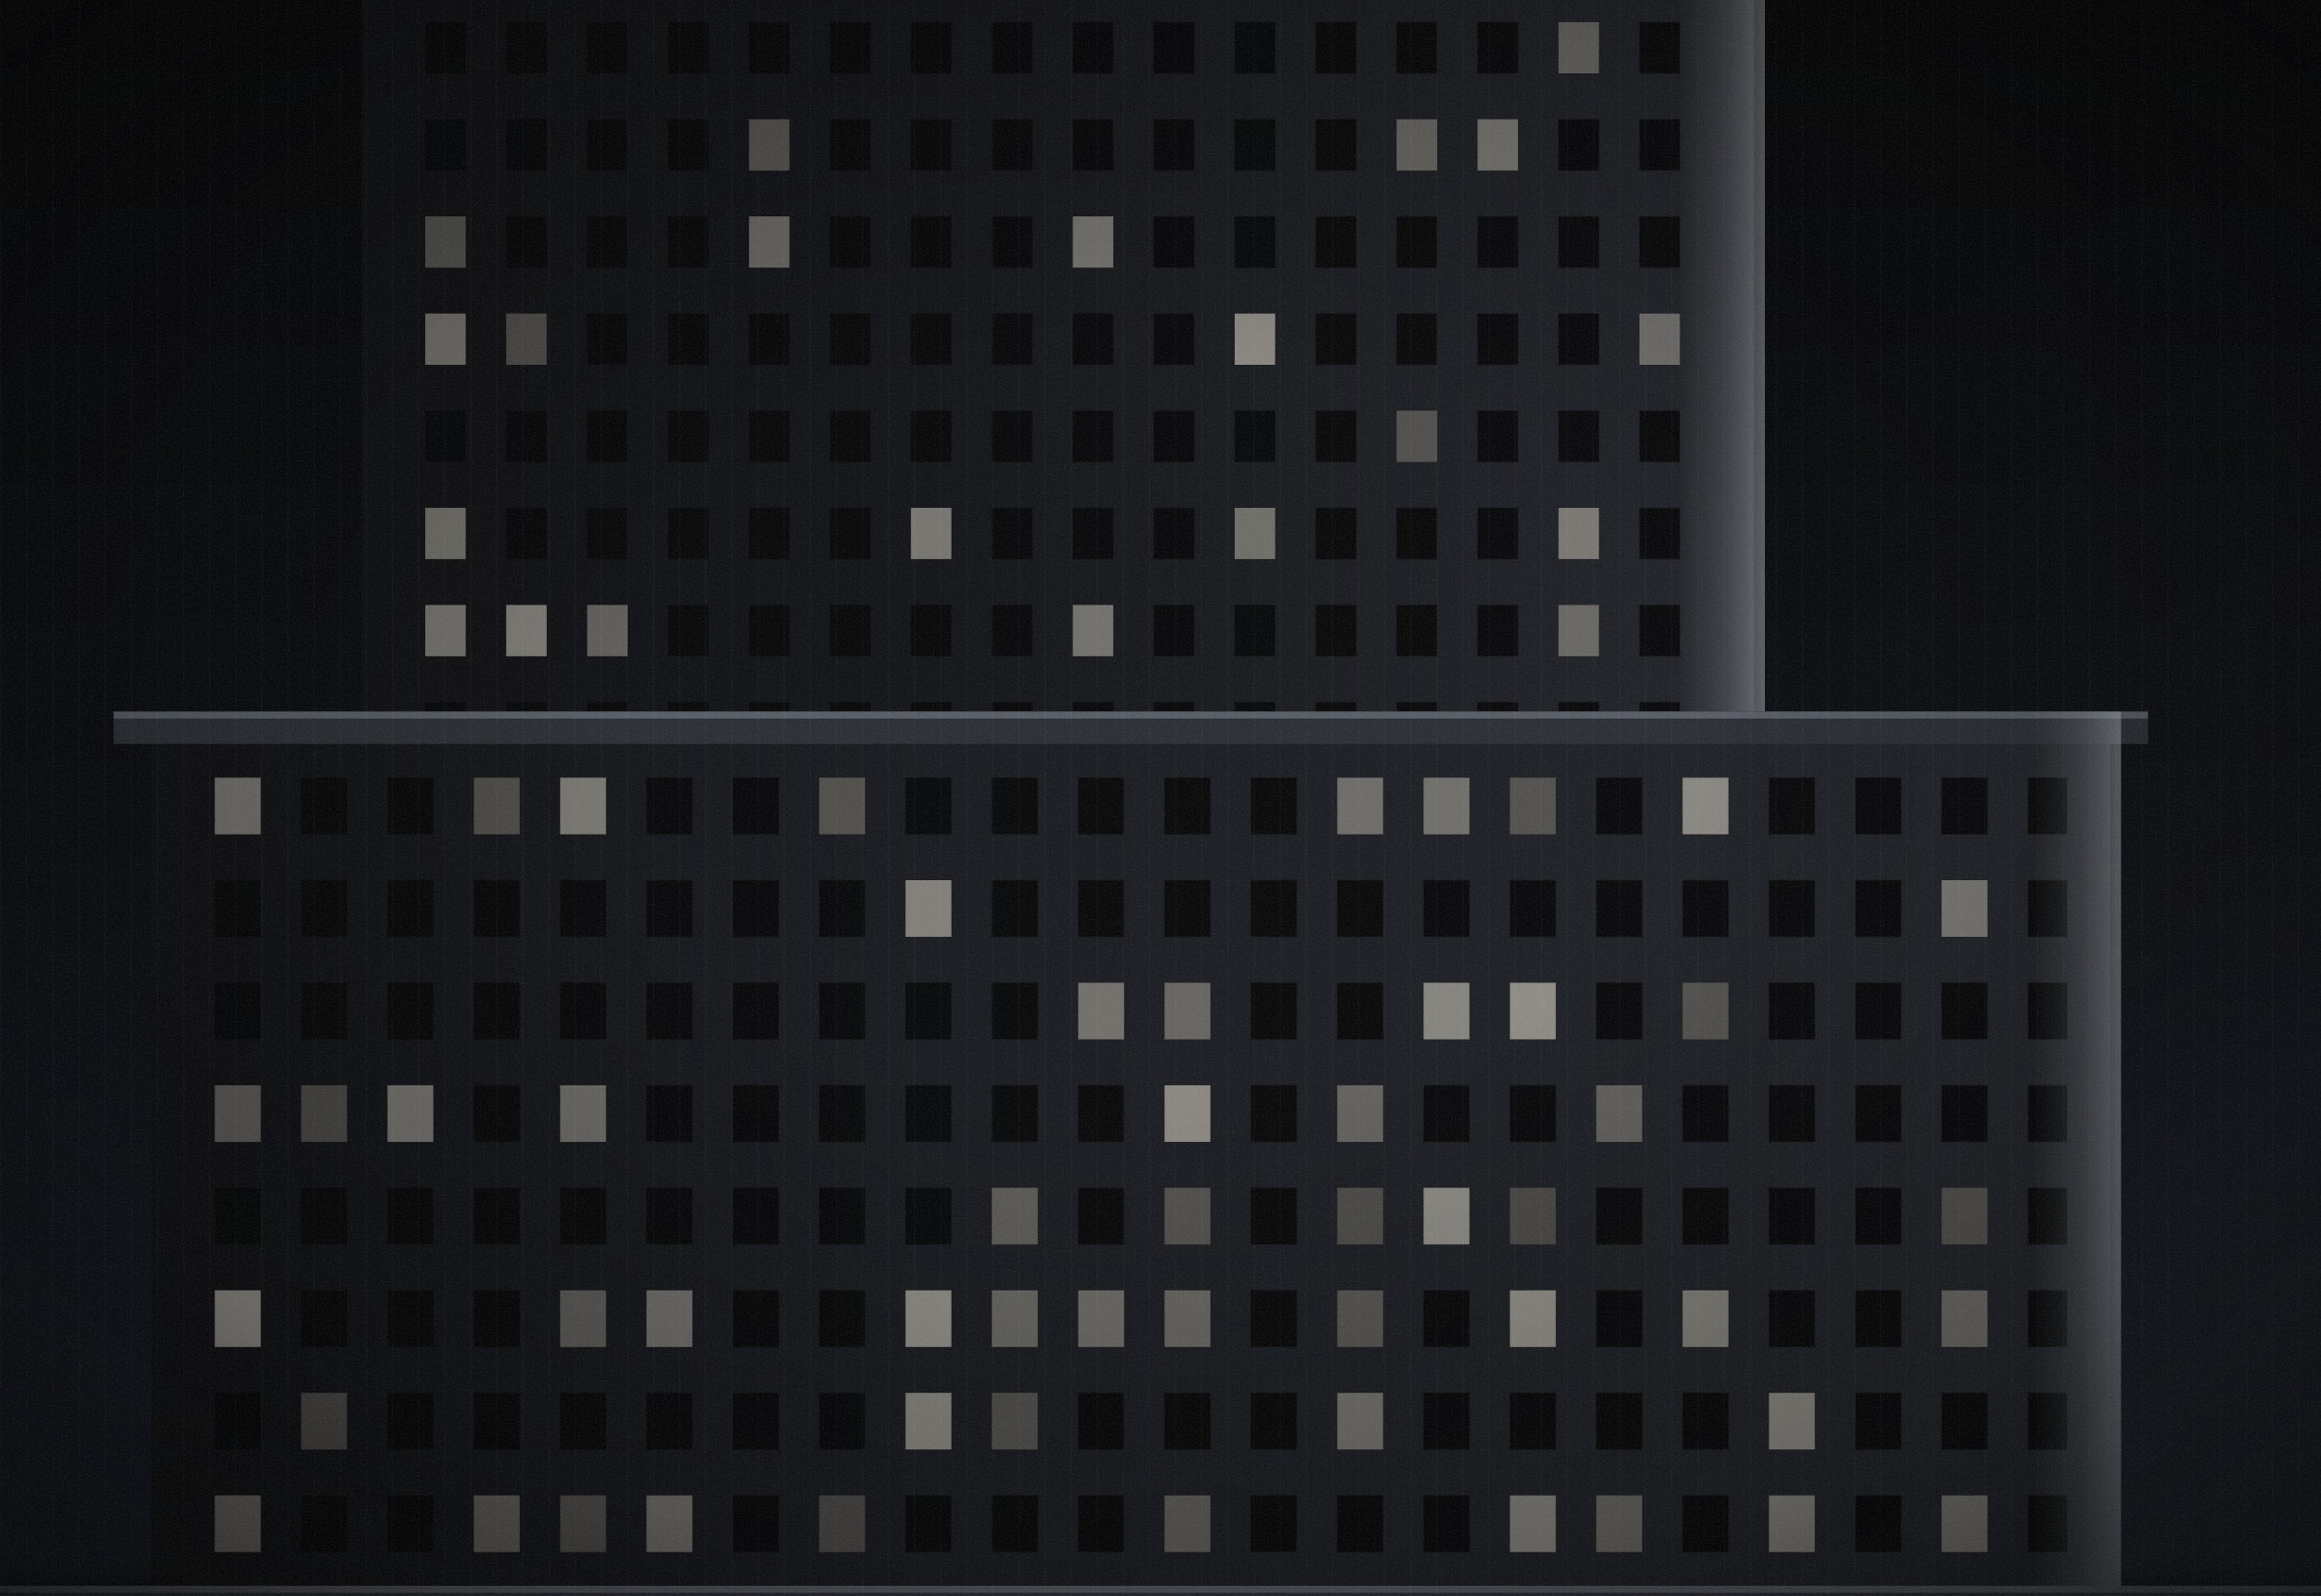
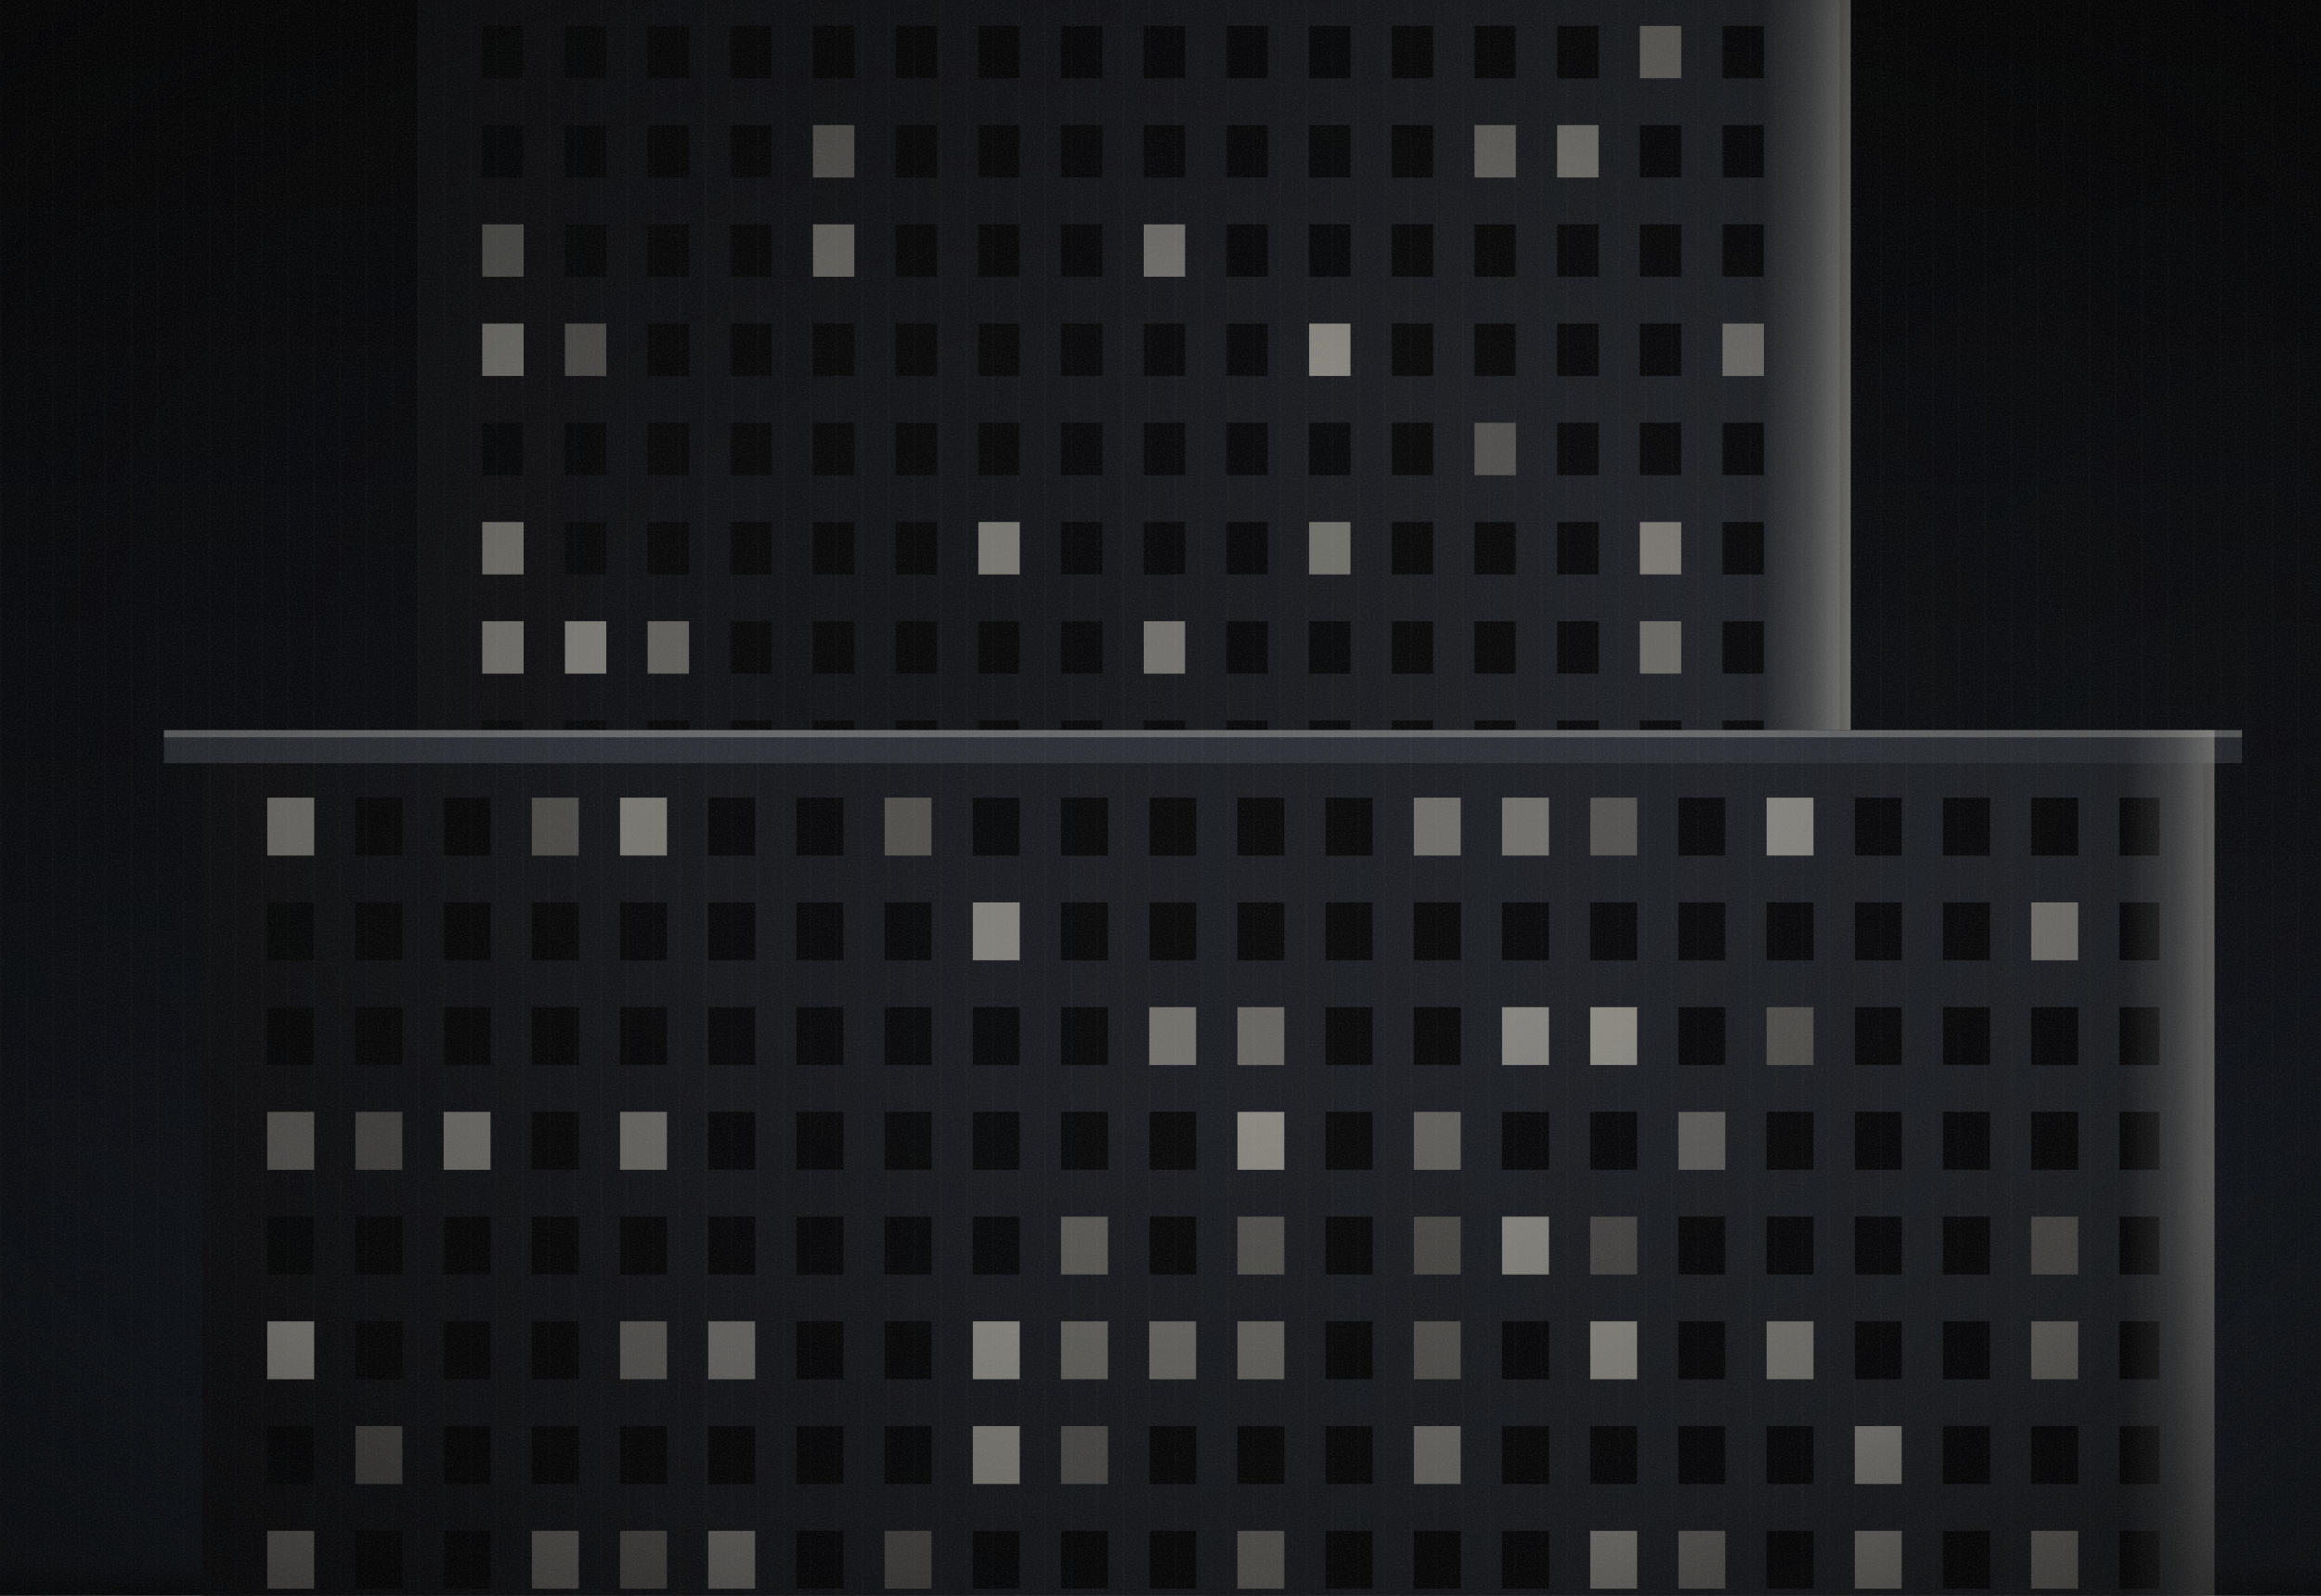
<svg xmlns="http://www.w3.org/2000/svg" width="1600" height="1100" viewBox="0 0 1600 1100" preserveAspectRatio="xMidYMid slice" role="img" aria-labelledby="omaxe-chowk-gallery-03-title">
  <defs>
    <linearGradient id="omaxe-chowk-gallery-03-ground" gradientUnits="userSpaceOnUse" x1="0" y1="820" x2="0" y2="2900">
      <stop offset="0" stop-color="#0e0f12" />
      <stop offset="0.42" stop-color="#131418" />
      <stop offset="1" stop-color="#131418" />
    </linearGradient>
    <pattern id="omaxe-chowk-gallery-03-sb0" x="132" y="340" width="24" height="30" patternUnits="userSpaceOnUse">
      <rect x="7" y="8" width="10" height="14" fill="#212429" fill-opacity="0.85" />
    </pattern>
    <pattern id="omaxe-chowk-gallery-03-sb1" x="384" y="466" width="24" height="30" patternUnits="userSpaceOnUse">
      <rect x="7" y="8" width="10" height="14" fill="#212429" fill-opacity="0.85" />
    </pattern>
    <pattern id="omaxe-chowk-gallery-03-sb2" x="584" y="268" width="24" height="30" patternUnits="userSpaceOnUse">
      <rect x="7" y="8" width="10" height="14" fill="#212429" fill-opacity="0.85" />
    </pattern>
    <pattern id="omaxe-chowk-gallery-03-sb3" x="1802" y="314" width="24" height="30" patternUnits="userSpaceOnUse">
      <rect x="7" y="8" width="10" height="14" fill="#212429" fill-opacity="0.85" />
    </pattern>
    <pattern id="omaxe-chowk-gallery-03-sb4" x="2018" y="438" width="24" height="30" patternUnits="userSpaceOnUse">
      <rect x="7" y="8" width="10" height="14" fill="#212429" fill-opacity="0.85" />
    </pattern>
    <pattern id="omaxe-chowk-gallery-03-sb5" x="2274" y="232" width="24" height="30" patternUnits="userSpaceOnUse">
      <rect x="7" y="8" width="10" height="14" fill="#212429" fill-opacity="0.85" />
    </pattern>
    <pattern id="omaxe-chowk-gallery-03-sb6" x="-128" y="488" width="24" height="30" patternUnits="userSpaceOnUse">
      <rect x="7" y="8" width="10" height="14" fill="#212429" fill-opacity="0.85" />
    </pattern>
    <pattern id="omaxe-chowk-gallery-03-sb7" x="2464" y="406" width="24" height="30" patternUnits="userSpaceOnUse">
      <rect x="7" y="8" width="10" height="14" fill="#212429" fill-opacity="0.85" />
    </pattern>
    <linearGradient id="omaxe-chowk-gallery-03-facem0" gradientUnits="userSpaceOnUse" x1="960" y1="0" x2="1476" y2="0">
      <stop offset="0" stop-color="#0e0f12" />
      <stop offset="0.4" stop-color="#131418" />
      <stop offset="1" stop-color="#212429" />
    </linearGradient>
    <pattern id="omaxe-chowk-gallery-03-patm0" x="976" y="56" width="30" height="36" patternUnits="userSpaceOnUse">
      <rect x="7.5" y="8.5" width="15" height="19" fill="#060607" fill-opacity="0.9" />
    </pattern>
    <linearGradient id="omaxe-chowk-gallery-03-rimm0" gradientUnits="userSpaceOnUse" x1="1448" y1="0" x2="1480" y2="0">
-       <stop offset="0" stop-color="#b4bac2" stop-opacity="0" />
-       <stop offset="0.55" stop-color="#b4bac2" stop-opacity="0.2" />
-       <stop offset="1" stop-color="#b4bac2" stop-opacity="0.5" />
+       <stop offset="0" stop-color="#d9d5ca" stop-opacity="0" />
+       <stop offset="0.55" stop-color="#d9d5ca" stop-opacity="0.2" />
+       <stop offset="1" stop-color="#d9d5ca" stop-opacity="0.5" />
    </linearGradient>
    <linearGradient id="omaxe-chowk-gallery-03-facem1" gradientUnits="userSpaceOnUse" x1="882" y1="0" x2="1608" y2="0">
      <stop offset="0" stop-color="#0e0f12" />
      <stop offset="0.4" stop-color="#191b20" />
      <stop offset="1" stop-color="#212429" />
    </linearGradient>
    <pattern id="omaxe-chowk-gallery-03-patm1" x="898" y="336" width="32" height="38" patternUnits="userSpaceOnUse">
      <rect x="7.5" y="8.5" width="17" height="21" fill="#060607" fill-opacity="0.9" />
    </pattern>
    <linearGradient id="omaxe-chowk-gallery-03-rimm1" gradientUnits="userSpaceOnUse" x1="1580" y1="0" x2="1612" y2="0">
-       <stop offset="0" stop-color="#b4bac2" stop-opacity="0" />
-       <stop offset="0.55" stop-color="#b4bac2" stop-opacity="0.2" />
-       <stop offset="1" stop-color="#b4bac2" stop-opacity="0.5" />
+       <stop offset="0" stop-color="#d9d5ca" stop-opacity="0" />
+       <stop offset="0.55" stop-color="#d9d5ca" stop-opacity="0.2" />
+       <stop offset="1" stop-color="#d9d5ca" stop-opacity="0.5" />
    </linearGradient>
    <linearGradient id="omaxe-chowk-gallery-03-facem2" gradientUnits="userSpaceOnUse" x1="812" y1="0" x2="1716" y2="0">
      <stop offset="0" stop-color="#0e0f12" />
      <stop offset="0.4" stop-color="#212429" />
      <stop offset="1" stop-color="#212429" />
    </linearGradient>
    <pattern id="omaxe-chowk-gallery-03-patm2" x="828" y="660" width="34" height="40" patternUnits="userSpaceOnUse">
      <rect x="8" y="9" width="18" height="22" fill="#060607" fill-opacity="0.9" />
    </pattern>
    <linearGradient id="omaxe-chowk-gallery-03-rimm2" gradientUnits="userSpaceOnUse" x1="1688" y1="0" x2="1720" y2="0">
-       <stop offset="0" stop-color="#b4bac2" stop-opacity="0" />
-       <stop offset="0.55" stop-color="#b4bac2" stop-opacity="0.2" />
-       <stop offset="1" stop-color="#b4bac2" stop-opacity="0.5" />
+       <stop offset="0" stop-color="#d9d5ca" stop-opacity="0" />
+       <stop offset="0.55" stop-color="#d9d5ca" stop-opacity="0.2" />
+       <stop offset="1" stop-color="#d9d5ca" stop-opacity="0.5" />
    </linearGradient>
    <linearGradient id="omaxe-chowk-gallery-03-bay0" gradientUnits="userSpaceOnUse" x1="0" y1="972" x2="0" y2="1108">
      <stop offset="0" stop-color="#d9d5ca" stop-opacity="0.517" />
      <stop offset="1" stop-color="#d9d5ca" stop-opacity="0.05" />
    </linearGradient>
    <linearGradient id="omaxe-chowk-gallery-03-bay1" gradientUnits="userSpaceOnUse" x1="0" y1="972" x2="0" y2="1108">
      <stop offset="0" stop-color="#d9d5ca" stop-opacity="0.517" />
      <stop offset="1" stop-color="#d9d5ca" stop-opacity="0.05" />
    </linearGradient>
    <linearGradient id="omaxe-chowk-gallery-03-bay2" gradientUnits="userSpaceOnUse" x1="0" y1="972" x2="0" y2="1108">
      <stop offset="0" stop-color="#d9d5ca" stop-opacity="0.517" />
      <stop offset="1" stop-color="#d9d5ca" stop-opacity="0.05" />
    </linearGradient>
    <linearGradient id="omaxe-chowk-gallery-03-bay3" gradientUnits="userSpaceOnUse" x1="0" y1="972" x2="0" y2="1108">
      <stop offset="0" stop-color="#d9d5ca" stop-opacity="0.517" />
      <stop offset="1" stop-color="#d9d5ca" stop-opacity="0.05" />
    </linearGradient>
    <linearGradient id="omaxe-chowk-gallery-03-bay4" gradientUnits="userSpaceOnUse" x1="0" y1="972" x2="0" y2="1108">
      <stop offset="0" stop-color="#d9d5ca" stop-opacity="0.517" />
      <stop offset="1" stop-color="#d9d5ca" stop-opacity="0.05" />
    </linearGradient>
    <linearGradient id="omaxe-chowk-gallery-03-bay5" gradientUnits="userSpaceOnUse" x1="0" y1="972" x2="0" y2="1108">
      <stop offset="0" stop-color="#d9d5ca" stop-opacity="0.517" />
      <stop offset="1" stop-color="#d9d5ca" stop-opacity="0.05" />
    </linearGradient>
    <linearGradient id="omaxe-chowk-gallery-03-bay6" gradientUnits="userSpaceOnUse" x1="0" y1="972" x2="0" y2="1108">
      <stop offset="0" stop-color="#d9d5ca" stop-opacity="0.517" />
      <stop offset="1" stop-color="#d9d5ca" stop-opacity="0.05" />
    </linearGradient>
    <linearGradient id="omaxe-chowk-gallery-03-bay7" gradientUnits="userSpaceOnUse" x1="0" y1="972" x2="0" y2="1108">
      <stop offset="0" stop-color="#d9d5ca" stop-opacity="0.517" />
      <stop offset="1" stop-color="#d9d5ca" stop-opacity="0.05" />
    </linearGradient>
    <linearGradient id="omaxe-chowk-gallery-03-street" gradientUnits="userSpaceOnUse" x1="0" y1="1124" x2="0" y2="2900">
      <stop offset="0" stop-color="#131418" stop-opacity="1" />
      <stop offset="0.35" stop-color="#0a0a0c" stop-opacity="1" />
      <stop offset="1" stop-color="#060607" stop-opacity="1" />
    </linearGradient>
+     <radialGradient id="omaxe-chowk-gallery-03-lamppool">
+       <stop offset="0" stop-color="#d9d5ca" stop-opacity="0.269" />
+       <stop offset="0.5" stop-color="#d9d5ca" stop-opacity="0.084" />
+       <stop offset="1" stop-color="#d9d5ca" stop-opacity="0" />
+     </radialGradient>
    <linearGradient id="omaxe-chowk-gallery-03-sky" gradientUnits="userSpaceOnUse" x1="0" y1="0" x2="0" y2="1100">
      <stop offset="0" stop-color="#060607" />
      <stop offset="0.52" stop-color="#0a0c11" />
      <stop offset="0.98" stop-color="#151b23" />
      <stop offset="1" stop-color="#090a0d" />
    </linearGradient>
-     <radialGradient id="omaxe-chowk-gallery-03-glow" gradientUnits="userSpaceOnUse" cx="2109.44" cy="1394.44" r="1472">
+     <radialGradient id="omaxe-chowk-gallery-03-glow" gradientUnits="userSpaceOnUse" cx="2109.4" cy="1394.4" r="1472">
      <stop offset="0" stop-color="#767d88" stop-opacity="0.26" />
      <stop offset="0.3" stop-color="#767d88" stop-opacity="0.109" />
      <stop offset="0.66" stop-color="#767d88" stop-opacity="0.031" />
      <stop offset="1" stop-color="#767d88" stop-opacity="0" />
    </radialGradient>
-     <linearGradient id="omaxe-chowk-gallery-03-haze" gradientUnits="userSpaceOnUse" x1="0" y1="1090.48" x2="0" y2="1596.48">
+     <linearGradient id="omaxe-chowk-gallery-03-haze" gradientUnits="userSpaceOnUse" x1="0" y1="1090.5" x2="0" y2="1596.5">
      <stop offset="0" stop-color="#5a616b" stop-opacity="0" />
      <stop offset="0.62" stop-color="#5a616b" stop-opacity="0.18" />
      <stop offset="0.82" stop-color="#5a616b" stop-opacity="0.09" />
      <stop offset="1" stop-color="#5a616b" stop-opacity="0" />
    </linearGradient>
    <pattern id="omaxe-chowk-gallery-03-grid" width="18" height="18" patternUnits="userSpaceOnUse">
      <rect x="0" y="0" width="1" height="18" fill="#f5f3ee" fill-opacity="0.5" />
    </pattern>
    <radialGradient id="omaxe-chowk-gallery-03-vignette" cx="0.5" cy="0.46" r="0.78">
      <stop offset="0.3" stop-color="#000000" stop-opacity="0" />
      <stop offset="0.68" stop-color="#000000" stop-opacity="0.26" />
      <stop offset="1" stop-color="#060607" stop-opacity="0.82" />
    </radialGradient>
    <filter id="omaxe-chowk-gallery-03-grain" x="-2%" y="-2%" width="104%" height="104%" color-interpolation-filters="sRGB">
      <feTurbulence type="fractalNoise" baseFrequency="0.82" numOctaves="3" seed="11" stitchTiles="stitch" result="noise" />
      <feColorMatrix in="noise" type="matrix" values="0 0 0 0 1 0 0 0 0 1 0 0 0 0 1 0.9 0 0 0 -0.36" />
    </filter>
  </defs>
  <rect x="0" y="0" width="1600" height="1100" fill="url(#omaxe-chowk-gallery-03-sky)" />
  <rect x="0" y="0" width="1600" height="1100" fill="url(#omaxe-chowk-gallery-03-glow)" />
  <rect x="0" y="0" width="1600" height="1100" fill="url(#omaxe-chowk-gallery-03-haze)" />
-   <g transform="translate(-1536.16 -104.72) scale(1.86)">
+   <g transform="translate(-1536.2 -104.7) scale(1.9)">
    <rect x="-1800" y="820" width="6200" height="2080" fill="url(#omaxe-chowk-gallery-03-ground)" />
    <rect x="120" y="322" width="208" height="798" fill="#0a0a0c" />
    <rect x="132" y="340" width="184" height="770" fill="url(#omaxe-chowk-gallery-03-sb0)" opacity="0.55" />
    <rect x="235" y="378" width="10" height="14" fill="#d9d5ca" fill-opacity="0.205" />
    <rect x="283" y="378" width="10" height="14" fill="#d9d5ca" fill-opacity="0.205" />
    <rect x="235" y="408" width="10" height="14" fill="#d9d5ca" fill-opacity="0.185" />
    <rect x="139" y="438" width="10" height="14" fill="#d9d5ca" fill-opacity="0.188" />
    <rect x="163" y="438" width="10" height="14" fill="#d9d5ca" fill-opacity="0.329" />
    <rect x="211" y="468" width="10" height="14" fill="#d9d5ca" fill-opacity="0.233" />
    <rect x="139" y="498" width="10" height="14" fill="#d9d5ca" fill-opacity="0.33" />
    <rect x="163" y="498" width="10" height="14" fill="#d9d5ca" fill-opacity="0.324" />
    <rect x="163" y="558" width="10" height="14" fill="#d9d5ca" fill-opacity="0.361" />
    <rect x="283" y="558" width="10" height="14" fill="#d9d5ca" fill-opacity="0.198" />
-     <rect x="211" y="588" width="10" height="14" fill="#d9d5ca" fill-opacity="0.219" />
-     <rect x="187" y="618" width="10" height="14" fill="#d9d5ca" fill-opacity="0.193" />
-     <rect x="211" y="618" width="10" height="14" fill="#d9d5ca" fill-opacity="0.338" />
-     <rect x="139" y="678" width="10" height="14" fill="#d9d5ca" fill-opacity="0.34" />
    <rect x="120" y="322" width="208" height="4" fill="#191b20" />
    <rect x="372" y="448" width="156" height="672" fill="#0a0a0c" />
    <rect x="384" y="466" width="132" height="644" fill="url(#omaxe-chowk-gallery-03-sb1)" opacity="0.55" />
    <rect x="391" y="504" width="10" height="14" fill="#d9d5ca" fill-opacity="0.257" />
    <rect x="463" y="564" width="10" height="14" fill="#d9d5ca" fill-opacity="0.265" />
    <rect x="487" y="564" width="10" height="14" fill="#d9d5ca" fill-opacity="0.367" />
    <rect x="487" y="594" width="10" height="14" fill="#d9d5ca" fill-opacity="0.326" />
    <rect x="487" y="624" width="10" height="14" fill="#d9d5ca" fill-opacity="0.22" />
    <rect x="415" y="744" width="10" height="14" fill="#d9d5ca" fill-opacity="0.253" />
    <rect x="439" y="774" width="10" height="14" fill="#d9d5ca" fill-opacity="0.282" />
    <rect x="463" y="774" width="10" height="14" fill="#d9d5ca" fill-opacity="0.334" />
    <rect x="487" y="774" width="10" height="14" fill="#d9d5ca" fill-opacity="0.214" />
    <rect x="487" y="864" width="10" height="14" fill="#d9d5ca" fill-opacity="0.305" />
-     <rect x="415" y="894" width="10" height="14" fill="#d9d5ca" fill-opacity="0.186" />
-     <rect x="487" y="894" width="10" height="14" fill="#d9d5ca" fill-opacity="0.303" />
-     <rect x="439" y="924" width="10" height="14" fill="#d9d5ca" fill-opacity="0.2" />
-     <rect x="415" y="954" width="10" height="14" fill="#d9d5ca" fill-opacity="0.171" />
    <rect x="372" y="448" width="156" height="4" fill="#191b20" />
    <rect x="572" y="250" width="184" height="870" fill="#0a0a0c" />
    <rect x="584" y="268" width="160" height="842" fill="url(#omaxe-chowk-gallery-03-sb2)" opacity="0.55" />
    <rect x="615" y="276" width="10" height="14" fill="#d9d5ca" fill-opacity="0.248" />
    <rect x="591" y="306" width="10" height="14" fill="#d9d5ca" fill-opacity="0.241" />
    <rect x="615" y="306" width="10" height="14" fill="#d9d5ca" fill-opacity="0.199" />
    <rect x="615" y="336" width="10" height="14" fill="#d9d5ca" fill-opacity="0.249" />
    <rect x="711" y="336" width="10" height="14" fill="#d9d5ca" fill-opacity="0.36" />
    <rect x="591" y="396" width="10" height="14" fill="#d9d5ca" fill-opacity="0.173" />
    <rect x="687" y="396" width="10" height="14" fill="#d9d5ca" fill-opacity="0.29" />
    <rect x="615" y="426" width="10" height="14" fill="#d9d5ca" fill-opacity="0.298" />
    <rect x="639" y="426" width="10" height="14" fill="#d9d5ca" fill-opacity="0.204" />
    <rect x="663" y="486" width="10" height="14" fill="#d9d5ca" fill-opacity="0.177" />
-     <rect x="687" y="486" width="10" height="14" fill="#d9d5ca" fill-opacity="0.366" />
-     <rect x="687" y="546" width="10" height="14" fill="#d9d5ca" fill-opacity="0.34" />
-     <rect x="663" y="576" width="10" height="14" fill="#d9d5ca" fill-opacity="0.199" />
-     <rect x="687" y="576" width="10" height="14" fill="#d9d5ca" fill-opacity="0.241" />
    <rect x="572" y="250" width="184" height="4" fill="#191b20" />
    <rect x="1790" y="296" width="176" height="824" fill="#0a0a0c" />
    <rect x="1802" y="314" width="152" height="796" fill="url(#omaxe-chowk-gallery-03-sb3)" opacity="0.55" />
    <rect x="1857" y="352" width="10" height="14" fill="#d9d5ca" fill-opacity="0.334" />
    <rect x="1929" y="352" width="10" height="14" fill="#d9d5ca" fill-opacity="0.175" />
    <rect x="1833" y="382" width="10" height="14" fill="#d9d5ca" fill-opacity="0.313" />
    <rect x="1881" y="412" width="10" height="14" fill="#d9d5ca" fill-opacity="0.203" />
    <rect x="1905" y="412" width="10" height="14" fill="#d9d5ca" fill-opacity="0.236" />
    <rect x="1929" y="442" width="10" height="14" fill="#d9d5ca" fill-opacity="0.266" />
    <rect x="1833" y="472" width="10" height="14" fill="#d9d5ca" fill-opacity="0.357" />
    <rect x="1929" y="502" width="10" height="14" fill="#d9d5ca" fill-opacity="0.362" />
    <rect x="1809" y="562" width="10" height="14" fill="#d9d5ca" fill-opacity="0.212" />
    <rect x="1809" y="592" width="10" height="14" fill="#d9d5ca" fill-opacity="0.17" />
-     <rect x="1857" y="592" width="10" height="14" fill="#d9d5ca" fill-opacity="0.251" />
-     <rect x="1833" y="682" width="10" height="14" fill="#d9d5ca" fill-opacity="0.237" />
-     <rect x="1857" y="742" width="10" height="14" fill="#d9d5ca" fill-opacity="0.184" />
-     <rect x="1881" y="742" width="10" height="14" fill="#d9d5ca" fill-opacity="0.312" />
    <rect x="1790" y="296" width="176" height="4" fill="#191b20" />
    <rect x="2006" y="420" width="214" height="700" fill="#0a0a0c" />
    <rect x="2018" y="438" width="190" height="672" fill="url(#omaxe-chowk-gallery-03-sb4)" opacity="0.55" />
    <rect x="2025" y="446" width="10" height="14" fill="#d9d5ca" fill-opacity="0.237" />
    <rect x="2121" y="476" width="10" height="14" fill="#d9d5ca" fill-opacity="0.322" />
    <rect x="2169" y="476" width="10" height="14" fill="#d9d5ca" fill-opacity="0.299" />
    <rect x="2025" y="506" width="10" height="14" fill="#d9d5ca" fill-opacity="0.314" />
    <rect x="2097" y="506" width="10" height="14" fill="#d9d5ca" fill-opacity="0.24" />
    <rect x="2169" y="506" width="10" height="14" fill="#d9d5ca" fill-opacity="0.365" />
    <rect x="2049" y="536" width="10" height="14" fill="#d9d5ca" fill-opacity="0.312" />
    <rect x="2097" y="536" width="10" height="14" fill="#d9d5ca" fill-opacity="0.217" />
    <rect x="2121" y="566" width="10" height="14" fill="#d9d5ca" fill-opacity="0.245" />
    <rect x="2049" y="626" width="10" height="14" fill="#d9d5ca" fill-opacity="0.248" />
-     <rect x="2145" y="626" width="10" height="14" fill="#d9d5ca" fill-opacity="0.315" />
-     <rect x="2145" y="686" width="10" height="14" fill="#d9d5ca" fill-opacity="0.219" />
-     <rect x="2073" y="716" width="10" height="14" fill="#d9d5ca" fill-opacity="0.214" />
-     <rect x="2025" y="746" width="10" height="14" fill="#d9d5ca" fill-opacity="0.251" />
    <rect x="2006" y="420" width="214" height="4" fill="#191b20" />
    <rect x="2262" y="214" width="150" height="906" fill="#0a0a0c" />
    <rect x="2274" y="232" width="126" height="878" fill="url(#omaxe-chowk-gallery-03-sb5)" opacity="0.55" />
    <rect x="2329" y="300" width="10" height="14" fill="#d9d5ca" fill-opacity="0.319" />
    <rect x="2329" y="330" width="10" height="14" fill="#d9d5ca" fill-opacity="0.355" />
    <rect x="2353" y="330" width="10" height="14" fill="#d9d5ca" fill-opacity="0.238" />
    <rect x="2377" y="330" width="10" height="14" fill="#d9d5ca" fill-opacity="0.177" />
    <rect x="2305" y="390" width="10" height="14" fill="#d9d5ca" fill-opacity="0.297" />
    <rect x="2305" y="420" width="10" height="14" fill="#d9d5ca" fill-opacity="0.245" />
    <rect x="2329" y="420" width="10" height="14" fill="#d9d5ca" fill-opacity="0.307" />
    <rect x="2353" y="420" width="10" height="14" fill="#d9d5ca" fill-opacity="0.174" />
    <rect x="2305" y="480" width="10" height="14" fill="#d9d5ca" fill-opacity="0.296" />
    <rect x="2377" y="480" width="10" height="14" fill="#d9d5ca" fill-opacity="0.23" />
-     <rect x="2305" y="510" width="10" height="14" fill="#d9d5ca" fill-opacity="0.174" />
-     <rect x="2329" y="510" width="10" height="14" fill="#d9d5ca" fill-opacity="0.185" />
-     <rect x="2305" y="540" width="10" height="14" fill="#d9d5ca" fill-opacity="0.269" />
-     <rect x="2329" y="570" width="10" height="14" fill="#d9d5ca" fill-opacity="0.304" />
    <rect x="2262" y="214" width="150" height="4" fill="#191b20" />
    <rect x="-140" y="470" width="200" height="650" fill="#0a0a0c" />
    <rect x="-128" y="488" width="176" height="622" fill="url(#omaxe-chowk-gallery-03-sb6)" opacity="0.55" />
    <rect x="-121" y="496" width="10" height="14" fill="#d9d5ca" fill-opacity="0.274" />
    <rect x="-25" y="496" width="10" height="14" fill="#d9d5ca" fill-opacity="0.32" />
    <rect x="-1" y="496" width="10" height="14" fill="#d9d5ca" fill-opacity="0.185" />
    <rect x="-97" y="526" width="10" height="14" fill="#d9d5ca" fill-opacity="0.312" />
    <rect x="-121" y="556" width="10" height="14" fill="#d9d5ca" fill-opacity="0.186" />
    <rect x="-49" y="586" width="10" height="14" fill="#d9d5ca" fill-opacity="0.295" />
    <rect x="-97" y="616" width="10" height="14" fill="#d9d5ca" fill-opacity="0.337" />
    <rect x="-97" y="646" width="10" height="14" fill="#d9d5ca" fill-opacity="0.182" />
    <rect x="-1" y="646" width="10" height="14" fill="#d9d5ca" fill-opacity="0.193" />
    <rect x="-1" y="706" width="10" height="14" fill="#d9d5ca" fill-opacity="0.28" />
-     <rect x="23" y="736" width="10" height="14" fill="#d9d5ca" fill-opacity="0.226" />
-     <rect x="-97" y="826" width="10" height="14" fill="#d9d5ca" fill-opacity="0.27" />
-     <rect x="-73" y="826" width="10" height="14" fill="#d9d5ca" fill-opacity="0.358" />
-     <rect x="-1" y="826" width="10" height="14" fill="#d9d5ca" fill-opacity="0.247" />
    <rect x="-140" y="470" width="200" height="4" fill="#191b20" />
    <rect x="2452" y="388" width="190" height="732" fill="#0a0a0c" />
    <rect x="2464" y="406" width="166" height="704" fill="url(#omaxe-chowk-gallery-03-sb7)" opacity="0.55" />
    <rect x="2543" y="444" width="10" height="14" fill="#d9d5ca" fill-opacity="0.326" />
    <rect x="2591" y="474" width="10" height="14" fill="#d9d5ca" fill-opacity="0.295" />
    <rect x="2495" y="504" width="10" height="14" fill="#d9d5ca" fill-opacity="0.323" />
    <rect x="2591" y="504" width="10" height="14" fill="#d9d5ca" fill-opacity="0.318" />
    <rect x="2543" y="534" width="10" height="14" fill="#d9d5ca" fill-opacity="0.316" />
    <rect x="2591" y="534" width="10" height="14" fill="#d9d5ca" fill-opacity="0.295" />
    <rect x="2543" y="564" width="10" height="14" fill="#d9d5ca" fill-opacity="0.283" />
    <rect x="2495" y="594" width="10" height="14" fill="#d9d5ca" fill-opacity="0.371" />
    <rect x="2471" y="624" width="10" height="14" fill="#d9d5ca" fill-opacity="0.362" />
    <rect x="2519" y="654" width="10" height="14" fill="#d9d5ca" fill-opacity="0.357" />
-     <rect x="2543" y="714" width="10" height="14" fill="#d9d5ca" fill-opacity="0.345" />
-     <rect x="2519" y="744" width="10" height="14" fill="#d9d5ca" fill-opacity="0.286" />
-     <rect x="2567" y="744" width="10" height="14" fill="#d9d5ca" fill-opacity="0.204" />
-     <rect x="2495" y="804" width="10" height="14" fill="#d9d5ca" fill-opacity="0.27" />
    <rect x="2452" y="388" width="190" height="4" fill="#191b20" />
    <rect x="960" y="40" width="516" height="304" fill="url(#omaxe-chowk-gallery-03-facem0)" />
    <rect x="976" y="56" width="484" height="274" fill="url(#omaxe-chowk-gallery-03-patm0)" />
    <rect x="1403.5" y="64.5" width="15" height="19" fill="#d9d5ca" fill-opacity="0.475" />
    <rect x="1103.5" y="100.5" width="15" height="19" fill="#d9d5ca" fill-opacity="0.374" />
    <rect x="1343.5" y="100.5" width="15" height="19" fill="#d9d5ca" fill-opacity="0.464" />
    <rect x="1373.5" y="100.5" width="15" height="19" fill="#d9d5ca" fill-opacity="0.543" />
    <rect x="983.5" y="136.5" width="15" height="19" fill="#d9d5ca" fill-opacity="0.353" />
    <rect x="1103.5" y="136.5" width="15" height="19" fill="#d9d5ca" fill-opacity="0.462" />
    <rect x="1223.5" y="136.5" width="15" height="19" fill="#d9d5ca" fill-opacity="0.521" />
    <rect x="983.5" y="172.5" width="15" height="19" fill="#d9d5ca" fill-opacity="0.506" />
    <rect x="1013.5" y="172.5" width="15" height="19" fill="#d9d5ca" fill-opacity="0.332" />
    <rect x="1283.5" y="172.5" width="15" height="19" fill="#d9d5ca" fill-opacity="0.62" />
    <rect x="1433.5" y="172.5" width="15" height="19" fill="#d9d5ca" fill-opacity="0.509" />
    <rect x="1343.5" y="208.5" width="15" height="19" fill="#d9d5ca" fill-opacity="0.355" />
    <rect x="983.5" y="244.5" width="15" height="19" fill="#d9d5ca" fill-opacity="0.488" />
    <rect x="1163.5" y="244.5" width="15" height="19" fill="#d9d5ca" fill-opacity="0.538" />
    <rect x="1283.5" y="244.5" width="15" height="19" fill="#d9d5ca" fill-opacity="0.501" />
    <rect x="1403.5" y="244.5" width="15" height="19" fill="#d9d5ca" fill-opacity="0.547" />
    <rect x="983.5" y="280.5" width="15" height="19" fill="#d9d5ca" fill-opacity="0.512" />
    <rect x="1013.5" y="280.5" width="15" height="19" fill="#d9d5ca" fill-opacity="0.558" />
    <rect x="1043.5" y="280.5" width="15" height="19" fill="#d9d5ca" fill-opacity="0.424" />
    <rect x="1223.5" y="280.5" width="15" height="19" fill="#d9d5ca" fill-opacity="0.522" />
    <rect x="1403.5" y="280.5" width="15" height="19" fill="#d9d5ca" fill-opacity="0.467" />
    <rect x="946" y="40" width="544" height="12" fill="#2b2f36" />
-     <rect x="946" y="40" width="544" height="2.6" fill="#b4bac2" fill-opacity="0.34" />
+     <rect x="946" y="40" width="544" height="2.6" fill="#d9d5ca" fill-opacity="0.34" />
    <rect x="1448" y="40" width="32" height="304" fill="url(#omaxe-chowk-gallery-03-rimm0)" />
    <rect x="882" y="320" width="726" height="348" fill="url(#omaxe-chowk-gallery-03-facem1)" />
    <rect x="898" y="336" width="694" height="318" fill="url(#omaxe-chowk-gallery-03-patm1)" />
    <rect x="905.5" y="344.5" width="17" height="21" fill="#d9d5ca" fill-opacity="0.522" />
    <rect x="1001.5" y="344.5" width="17" height="21" fill="#d9d5ca" fill-opacity="0.329" />
    <rect x="1033.5" y="344.5" width="17" height="21" fill="#d9d5ca" fill-opacity="0.545" />
    <rect x="1129.5" y="344.5" width="17" height="21" fill="#d9d5ca" fill-opacity="0.35" />
    <rect x="1321.5" y="344.5" width="17" height="21" fill="#d9d5ca" fill-opacity="0.494" />
    <rect x="1353.5" y="344.5" width="17" height="21" fill="#d9d5ca" fill-opacity="0.508" />
    <rect x="1385.5" y="344.5" width="17" height="21" fill="#d9d5ca" fill-opacity="0.363" />
    <rect x="1449.5" y="344.5" width="17" height="21" fill="#d9d5ca" fill-opacity="0.624" />
    <rect x="1161.5" y="382.5" width="17" height="21" fill="#d9d5ca" fill-opacity="0.589" />
    <rect x="1545.5" y="382.5" width="17" height="21" fill="#d9d5ca" fill-opacity="0.563" />
    <rect x="1225.5" y="420.5" width="17" height="21" fill="#d9d5ca" fill-opacity="0.511" />
    <rect x="1257.5" y="420.5" width="17" height="21" fill="#d9d5ca" fill-opacity="0.456" />
    <rect x="1353.5" y="420.5" width="17" height="21" fill="#d9d5ca" fill-opacity="0.61" />
    <rect x="1385.5" y="420.5" width="17" height="21" fill="#d9d5ca" fill-opacity="0.649" />
    <rect x="1449.5" y="420.5" width="17" height="21" fill="#d9d5ca" fill-opacity="0.368" />
    <rect x="905.5" y="458.5" width="17" height="21" fill="#d9d5ca" fill-opacity="0.411" />
    <rect x="937.5" y="458.5" width="17" height="21" fill="#d9d5ca" fill-opacity="0.311" />
    <rect x="969.5" y="458.5" width="17" height="21" fill="#d9d5ca" fill-opacity="0.524" />
    <rect x="1033.5" y="458.5" width="17" height="21" fill="#d9d5ca" fill-opacity="0.481" />
    <rect x="1257.5" y="458.5" width="17" height="21" fill="#d9d5ca" fill-opacity="0.629" />
    <rect x="1321.5" y="458.5" width="17" height="21" fill="#d9d5ca" fill-opacity="0.441" />
    <rect x="1417.5" y="458.5" width="17" height="21" fill="#d9d5ca" fill-opacity="0.439" />
    <rect x="1193.5" y="496.5" width="17" height="21" fill="#d9d5ca" fill-opacity="0.416" />
    <rect x="1257.5" y="496.5" width="17" height="21" fill="#d9d5ca" fill-opacity="0.366" />
    <rect x="1321.5" y="496.5" width="17" height="21" fill="#d9d5ca" fill-opacity="0.333" />
    <rect x="1353.5" y="496.5" width="17" height="21" fill="#d9d5ca" fill-opacity="0.647" />
    <rect x="1385.5" y="496.5" width="17" height="21" fill="#d9d5ca" fill-opacity="0.326" />
    <rect x="1545.5" y="496.5" width="17" height="21" fill="#d9d5ca" fill-opacity="0.366" />
    <rect x="905.5" y="534.5" width="17" height="21" fill="#d9d5ca" fill-opacity="0.65" />
    <rect x="1033.5" y="534.5" width="17" height="21" fill="#d9d5ca" fill-opacity="0.415" />
    <rect x="1065.5" y="534.5" width="17" height="21" fill="#d9d5ca" fill-opacity="0.518" />
    <rect x="1161.5" y="534.5" width="17" height="21" fill="#d9d5ca" fill-opacity="0.67" />
    <rect x="1193.5" y="534.5" width="17" height="21" fill="#d9d5ca" fill-opacity="0.468" />
    <rect x="1225.5" y="534.5" width="17" height="21" fill="#d9d5ca" fill-opacity="0.492" />
    <rect x="1257.5" y="534.5" width="17" height="21" fill="#d9d5ca" fill-opacity="0.472" />
    <rect x="1321.5" y="534.5" width="17" height="21" fill="#d9d5ca" fill-opacity="0.387" />
    <rect x="1385.5" y="534.5" width="17" height="21" fill="#d9d5ca" fill-opacity="0.675" />
    <rect x="1449.5" y="534.5" width="17" height="21" fill="#d9d5ca" fill-opacity="0.599" />
    <rect x="1545.5" y="534.5" width="17" height="21" fill="#d9d5ca" fill-opacity="0.494" />
    <rect x="937.5" y="572.5" width="17" height="21" fill="#d9d5ca" fill-opacity="0.321" />
    <rect x="1161.5" y="572.5" width="17" height="21" fill="#d9d5ca" fill-opacity="0.632" />
    <rect x="1193.5" y="572.5" width="17" height="21" fill="#d9d5ca" fill-opacity="0.364" />
    <rect x="1321.5" y="572.5" width="17" height="21" fill="#d9d5ca" fill-opacity="0.529" />
    <rect x="1481.5" y="572.5" width="17" height="21" fill="#d9d5ca" fill-opacity="0.637" />
    <rect x="905.5" y="610.5" width="17" height="21" fill="#d9d5ca" fill-opacity="0.515" />
    <rect x="1001.5" y="610.5" width="17" height="21" fill="#d9d5ca" fill-opacity="0.438" />
    <rect x="1033.5" y="610.5" width="17" height="21" fill="#d9d5ca" fill-opacity="0.34" />
    <rect x="1065.5" y="610.5" width="17" height="21" fill="#d9d5ca" fill-opacity="0.511" />
    <rect x="1129.5" y="610.5" width="17" height="21" fill="#d9d5ca" fill-opacity="0.322" />
    <rect x="1257.5" y="610.5" width="17" height="21" fill="#d9d5ca" fill-opacity="0.427" />
    <rect x="1385.5" y="610.5" width="17" height="21" fill="#d9d5ca" fill-opacity="0.609" />
    <rect x="1417.5" y="610.5" width="17" height="21" fill="#d9d5ca" fill-opacity="0.466" />
    <rect x="1481.5" y="610.5" width="17" height="21" fill="#d9d5ca" fill-opacity="0.612" />
    <rect x="1545.5" y="610.5" width="17" height="21" fill="#d9d5ca" fill-opacity="0.581" />
    <rect x="868" y="320" width="754" height="12" fill="#2b2f36" />
-     <rect x="868" y="320" width="754" height="2.6" fill="#b4bac2" fill-opacity="0.34" />
+     <rect x="868" y="320" width="754" height="2.6" fill="#d9d5ca" fill-opacity="0.34" />
    <rect x="1580" y="320" width="32" height="348" fill="url(#omaxe-chowk-gallery-03-rimm1)" />
    <rect x="812" y="644" width="904" height="460" fill="url(#omaxe-chowk-gallery-03-facem2)" />
    <rect x="828" y="660" width="872" height="430" fill="url(#omaxe-chowk-gallery-03-patm2)" />
    <rect x="972" y="669" width="18" height="22" fill="#d9d5ca" fill-opacity="0.622" />
    <rect x="1006" y="669" width="18" height="22" fill="#d9d5ca" fill-opacity="0.664" />
    <rect x="1108" y="669" width="18" height="22" fill="#d9d5ca" fill-opacity="0.387" />
    <rect x="1176" y="669" width="18" height="22" fill="#d9d5ca" fill-opacity="0.52" />
    <rect x="1210" y="669" width="18" height="22" fill="#d9d5ca" fill-opacity="0.395" />
    <rect x="1244" y="669" width="18" height="22" fill="#d9d5ca" fill-opacity="0.554" />
    <rect x="1278" y="669" width="18" height="22" fill="#d9d5ca" fill-opacity="0.31" />
    <rect x="1312" y="669" width="18" height="22" fill="#d9d5ca" fill-opacity="0.489" />
    <rect x="1414" y="669" width="18" height="22" fill="#d9d5ca" fill-opacity="0.31" />
    <rect x="1482" y="669" width="18" height="22" fill="#d9d5ca" fill-opacity="0.401" />
    <rect x="1516" y="669" width="18" height="22" fill="#d9d5ca" fill-opacity="0.548" />
    <rect x="1550" y="669" width="18" height="22" fill="#d9d5ca" fill-opacity="0.449" />
    <rect x="1652" y="669" width="18" height="22" fill="#d9d5ca" fill-opacity="0.423" />
    <rect x="836" y="709" width="18" height="22" fill="#d9d5ca" fill-opacity="0.612" />
    <rect x="904" y="709" width="18" height="22" fill="#d9d5ca" fill-opacity="0.536" />
    <rect x="972" y="709" width="18" height="22" fill="#d9d5ca" fill-opacity="0.546" />
    <rect x="1040" y="709" width="18" height="22" fill="#d9d5ca" fill-opacity="0.519" />
    <rect x="1074" y="709" width="18" height="22" fill="#d9d5ca" fill-opacity="0.322" />
    <rect x="1108" y="709" width="18" height="22" fill="#d9d5ca" fill-opacity="0.328" />
    <rect x="1142" y="709" width="18" height="22" fill="#d9d5ca" fill-opacity="0.401" />
    <rect x="1244" y="709" width="18" height="22" fill="#d9d5ca" fill-opacity="0.342" />
    <rect x="1346" y="709" width="18" height="22" fill="#d9d5ca" fill-opacity="0.67" />
    <rect x="1380" y="709" width="18" height="22" fill="#d9d5ca" fill-opacity="0.654" />
    <rect x="1414" y="709" width="18" height="22" fill="#d9d5ca" fill-opacity="0.404" />
    <rect x="1516" y="709" width="18" height="22" fill="#d9d5ca" fill-opacity="0.662" />
    <rect x="1652" y="709" width="18" height="22" fill="#d9d5ca" fill-opacity="0.486" />
    <rect x="836" y="749" width="18" height="22" fill="#d9d5ca" fill-opacity="0.598" />
    <rect x="938" y="749" width="18" height="22" fill="#d9d5ca" fill-opacity="0.543" />
    <rect x="972" y="749" width="18" height="22" fill="#d9d5ca" fill-opacity="0.323" />
    <rect x="1006" y="749" width="18" height="22" fill="#d9d5ca" fill-opacity="0.647" />
    <rect x="1176" y="749" width="18" height="22" fill="#d9d5ca" fill-opacity="0.373" />
    <rect x="1244" y="749" width="18" height="22" fill="#d9d5ca" fill-opacity="0.49" />
    <rect x="1278" y="749" width="18" height="22" fill="#d9d5ca" fill-opacity="0.498" />
    <rect x="1516" y="749" width="18" height="22" fill="#d9d5ca" fill-opacity="0.584" />
    <rect x="1550" y="749" width="18" height="22" fill="#d9d5ca" fill-opacity="0.315" />
    <rect x="1584" y="749" width="18" height="22" fill="#d9d5ca" fill-opacity="0.376" />
    <rect x="1652" y="749" width="18" height="22" fill="#d9d5ca" fill-opacity="0.549" />
    <rect x="836" y="789" width="18" height="22" fill="#d9d5ca" fill-opacity="0.671" />
    <rect x="870" y="789" width="18" height="22" fill="#d9d5ca" fill-opacity="0.514" />
    <rect x="904" y="789" width="18" height="22" fill="#d9d5ca" fill-opacity="0.578" />
    <rect x="972" y="789" width="18" height="22" fill="#d9d5ca" fill-opacity="0.567" />
    <rect x="1040" y="789" width="18" height="22" fill="#d9d5ca" fill-opacity="0.316" />
    <rect x="1380" y="789" width="18" height="22" fill="#d9d5ca" fill-opacity="0.325" />
    <rect x="1414" y="789" width="18" height="22" fill="#d9d5ca" fill-opacity="0.551" />
    <rect x="1448" y="789" width="18" height="22" fill="#d9d5ca" fill-opacity="0.573" />
    <rect x="1516" y="789" width="18" height="22" fill="#d9d5ca" fill-opacity="0.616" />
    <rect x="1584" y="789" width="18" height="22" fill="#d9d5ca" fill-opacity="0.547" />
    <rect x="1618" y="789" width="18" height="22" fill="#d9d5ca" fill-opacity="0.438" />
    <rect x="836" y="829" width="18" height="22" fill="#d9d5ca" fill-opacity="0.663" />
    <rect x="938" y="829" width="18" height="22" fill="#d9d5ca" fill-opacity="0.429" />
    <rect x="972" y="829" width="18" height="22" fill="#d9d5ca" fill-opacity="0.536" />
    <rect x="1006" y="829" width="18" height="22" fill="#d9d5ca" fill-opacity="0.648" />
    <rect x="1040" y="829" width="18" height="22" fill="#d9d5ca" fill-opacity="0.644" />
    <rect x="1074" y="829" width="18" height="22" fill="#d9d5ca" fill-opacity="0.645" />
    <rect x="1176" y="829" width="18" height="22" fill="#d9d5ca" fill-opacity="0.516" />
    <rect x="1210" y="829" width="18" height="22" fill="#d9d5ca" fill-opacity="0.337" />
    <rect x="1244" y="829" width="18" height="22" fill="#d9d5ca" fill-opacity="0.521" />
    <rect x="1312" y="829" width="18" height="22" fill="#d9d5ca" fill-opacity="0.511" />
    <rect x="1380" y="829" width="18" height="22" fill="#d9d5ca" fill-opacity="0.588" />
    <rect x="1414" y="829" width="18" height="22" fill="#d9d5ca" fill-opacity="0.375" />
    <rect x="1448" y="829" width="18" height="22" fill="#d9d5ca" fill-opacity="0.639" />
    <rect x="1482" y="829" width="18" height="22" fill="#d9d5ca" fill-opacity="0.414" />
    <rect x="1516" y="829" width="18" height="22" fill="#d9d5ca" fill-opacity="0.356" />
    <rect x="1652" y="829" width="18" height="22" fill="#d9d5ca" fill-opacity="0.523" />
    <rect x="836" y="869" width="18" height="22" fill="#d9d5ca" fill-opacity="0.362" />
    <rect x="972" y="869" width="18" height="22" fill="#d9d5ca" fill-opacity="0.553" />
    <rect x="1006" y="869" width="18" height="22" fill="#d9d5ca" fill-opacity="0.656" />
    <rect x="1108" y="869" width="18" height="22" fill="#d9d5ca" fill-opacity="0.61" />
    <rect x="1176" y="869" width="18" height="22" fill="#d9d5ca" fill-opacity="0.32" />
    <rect x="1210" y="869" width="18" height="22" fill="#d9d5ca" fill-opacity="0.353" />
    <rect x="798" y="644" width="932" height="12" fill="#2b2f36" />
-     <rect x="798" y="644" width="932" height="2.6" fill="#b4bac2" fill-opacity="0.34" />
+     <rect x="798" y="644" width="932" height="2.6" fill="#d9d5ca" fill-opacity="0.34" />
    <rect x="1688" y="644" width="32" height="460" fill="url(#omaxe-chowk-gallery-03-rimm2)" />
    <rect x="808" y="916" width="912" height="6" fill="#939aa4" fill-opacity="0.42" />
    <rect x="796" y="954" width="940" height="20" fill="#212429" />
    <path d="M 816 1108 L 816 1014 A 42 42 0 0 1 900 1014 L 900 1108 Z" fill="url(#omaxe-chowk-gallery-03-bay0)" />
    <rect x="900" y="972" width="30" height="136" fill="#212429" />
    <path d="M 930 1108 L 930 1014 A 42 42 0 0 1 1014 1014 L 1014 1108 Z" fill="url(#omaxe-chowk-gallery-03-bay1)" />
    <rect x="1014" y="972" width="30" height="136" fill="#212429" />
    <path d="M 1044 1108 L 1044 1014 A 42 42 0 0 1 1128 1014 L 1128 1108 Z" fill="url(#omaxe-chowk-gallery-03-bay2)" />
    <rect x="1128" y="972" width="30" height="136" fill="#212429" />
    <path d="M 1158 1108 L 1158 1014 A 42 42 0 0 1 1242 1014 L 1242 1108 Z" fill="url(#omaxe-chowk-gallery-03-bay3)" />
    <rect x="1242" y="972" width="30" height="136" fill="#212429" />
    <path d="M 1272 1108 L 1272 1014 A 42 42 0 0 1 1356 1014 L 1356 1108 Z" fill="url(#omaxe-chowk-gallery-03-bay4)" />
    <rect x="1356" y="972" width="30" height="136" fill="#212429" />
    <path d="M 1386 1108 L 1386 1014 A 42 42 0 0 1 1470 1014 L 1470 1108 Z" fill="url(#omaxe-chowk-gallery-03-bay5)" />
    <rect x="1470" y="972" width="30" height="136" fill="#212429" />
    <path d="M 1500 1108 L 1500 1014 A 42 42 0 0 1 1584 1014 L 1584 1108 Z" fill="url(#omaxe-chowk-gallery-03-bay6)" />
    <rect x="1584" y="972" width="30" height="136" fill="#212429" />
    <path d="M 1614 1108 L 1614 1014 A 42 42 0 0 1 1698 1014 L 1698 1108 Z" fill="url(#omaxe-chowk-gallery-03-bay7)" />
    <rect x="1698" y="972" width="30" height="136" fill="#212429" />
    <rect x="796" y="1108" width="940" height="16" fill="#212429" />
    <rect x="-1800" y="1124" width="6200" height="1776" fill="url(#omaxe-chowk-gallery-03-street)" />
-     <ellipse cx="760" cy="1252.25" rx="62" ry="20" fill="#d9d5ca" fill-opacity="0.098" />
-     <ellipse cx="878" cy="1244.9" rx="62" ry="20" fill="#d9d5ca" fill-opacity="0.098" />
-     <ellipse cx="996" cy="1227.25" rx="62" ry="20" fill="#d9d5ca" fill-opacity="0.098" />
-     <ellipse cx="1114" cy="1241.13" rx="62" ry="20" fill="#d9d5ca" fill-opacity="0.098" />
-     <ellipse cx="1232" cy="1240.74" rx="62" ry="20" fill="#d9d5ca" fill-opacity="0.098" />
-     <ellipse cx="1350" cy="1220.57" rx="62" ry="20" fill="#d9d5ca" fill-opacity="0.098" />
-     <ellipse cx="1468" cy="1246.56" rx="62" ry="20" fill="#d9d5ca" fill-opacity="0.098" />
-     <ellipse cx="1586" cy="1248.84" rx="62" ry="20" fill="#d9d5ca" fill-opacity="0.098" />
-     <ellipse cx="1704" cy="1233.28" rx="62" ry="20" fill="#d9d5ca" fill-opacity="0.098" />
+     <ellipse cx="760" cy="1252.3" rx="98" ry="32" fill="url(#omaxe-chowk-gallery-03-lamppool)" />
+     <ellipse cx="878" cy="1244.9" rx="98" ry="32" fill="url(#omaxe-chowk-gallery-03-lamppool)" />
+     <ellipse cx="996" cy="1227.2" rx="98" ry="32" fill="url(#omaxe-chowk-gallery-03-lamppool)" />
+     <ellipse cx="1114" cy="1241.1" rx="98" ry="32" fill="url(#omaxe-chowk-gallery-03-lamppool)" />
+     <ellipse cx="1232" cy="1240.7" rx="98" ry="32" fill="url(#omaxe-chowk-gallery-03-lamppool)" />
+     <ellipse cx="1350" cy="1220.6" rx="98" ry="32" fill="url(#omaxe-chowk-gallery-03-lamppool)" />
+     <ellipse cx="1468" cy="1246.6" rx="98" ry="32" fill="url(#omaxe-chowk-gallery-03-lamppool)" />
+     <ellipse cx="1586" cy="1248.8" rx="98" ry="32" fill="url(#omaxe-chowk-gallery-03-lamppool)" />
+     <ellipse cx="1704" cy="1233.3" rx="98" ry="32" fill="url(#omaxe-chowk-gallery-03-lamppool)" />
    <rect x="640" y="1058" width="4" height="232" fill="#060607" fill-opacity="0.8" />
    <circle cx="642" cy="1052" r="7" fill="#d9d5ca" fill-opacity="0.572" />
    <rect x="908" y="1058" width="4" height="232" fill="#060607" fill-opacity="0.8" />
    <circle cx="910" cy="1052" r="7" fill="#d9d5ca" fill-opacity="0.572" />
    <rect x="1176" y="1058" width="4" height="232" fill="#060607" fill-opacity="0.8" />
    <circle cx="1178" cy="1052" r="7" fill="#d9d5ca" fill-opacity="0.572" />
    <rect x="1444" y="1058" width="4" height="232" fill="#060607" fill-opacity="0.8" />
    <circle cx="1446" cy="1052" r="7" fill="#d9d5ca" fill-opacity="0.572" />
    <rect x="1712" y="1058" width="4" height="232" fill="#060607" fill-opacity="0.8" />
    <circle cx="1714" cy="1052" r="7" fill="#d9d5ca" fill-opacity="0.572" />
  </g>
  <rect x="0" y="0" width="1600" height="1100" fill="#5a616b" fill-opacity="0.035" />
-   <rect x="0" y="0" width="1600" height="1100" fill="url(#omaxe-chowk-gallery-03-grid)" opacity="0.05" />
+   <rect x="0" y="0" width="1600" height="1100" fill="url(#omaxe-chowk-gallery-03-grid)" opacity="0.04" />
  <rect x="0" y="0" width="1600" height="1100" fill="url(#omaxe-chowk-gallery-03-vignette)" />
  <rect x="0" y="0" width="1600" height="1100" fill="#060607" filter="url(#omaxe-chowk-gallery-03-grain)" opacity="0.13" />
</svg>
